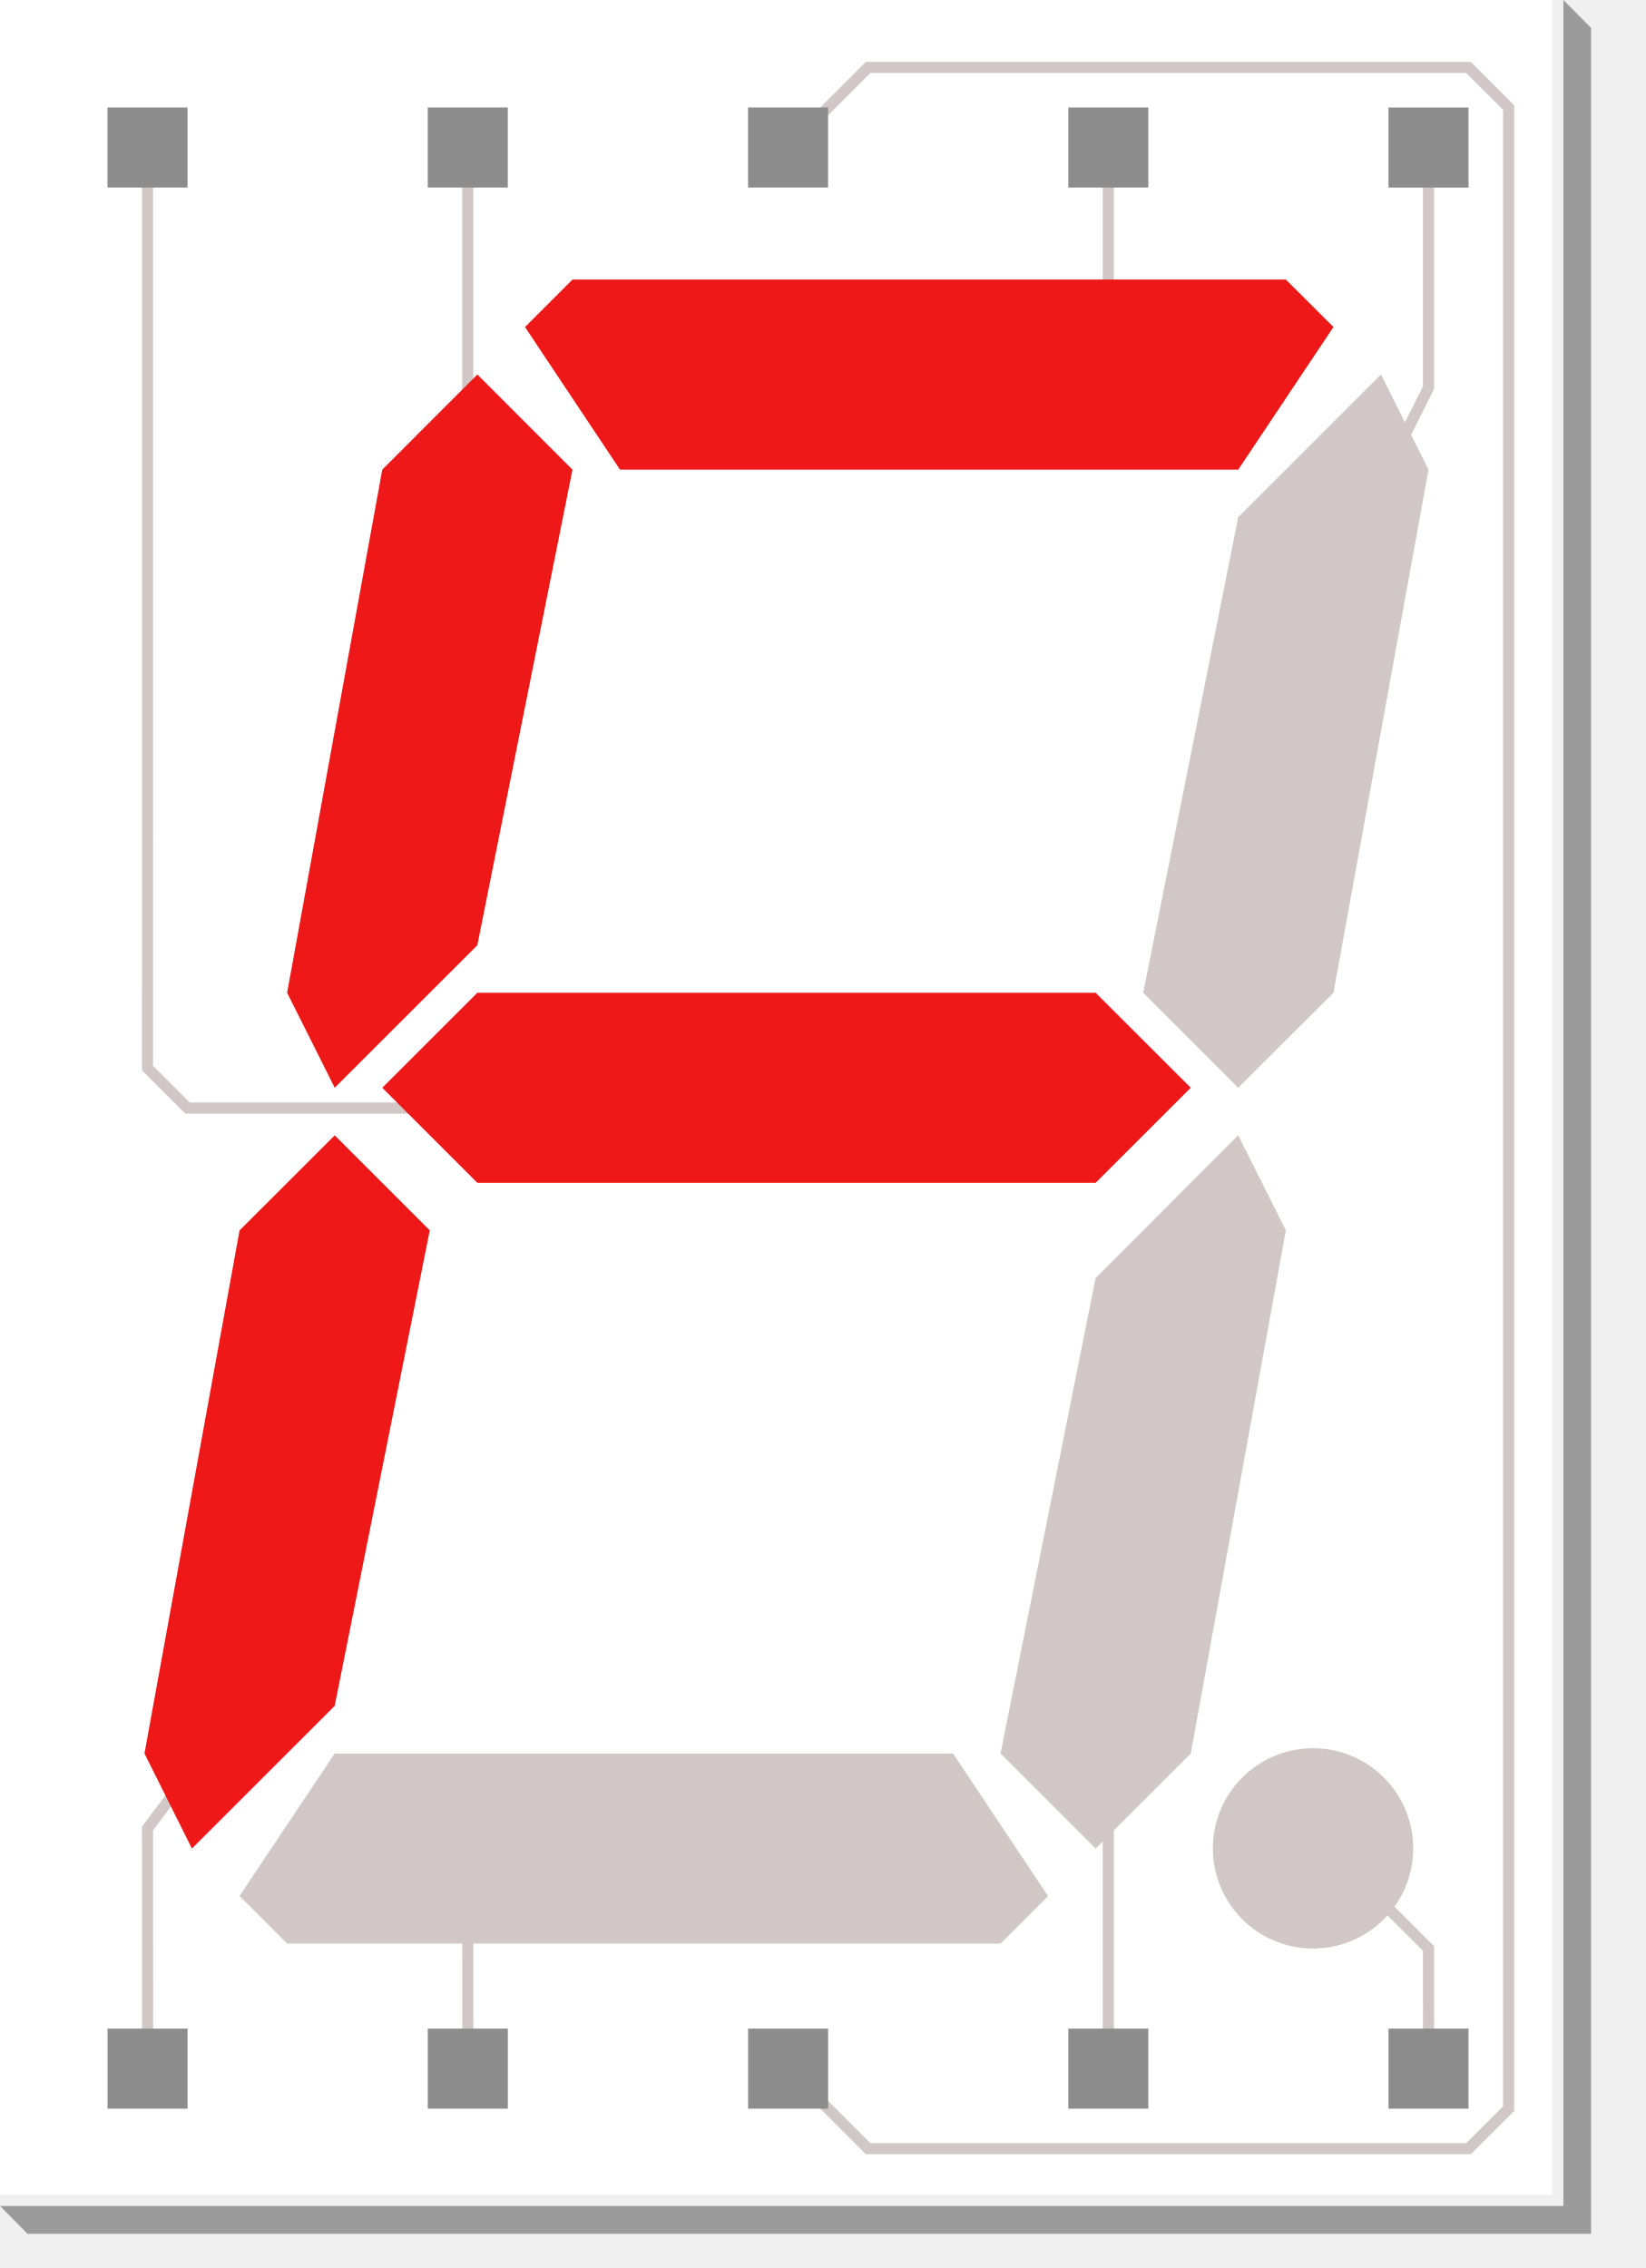
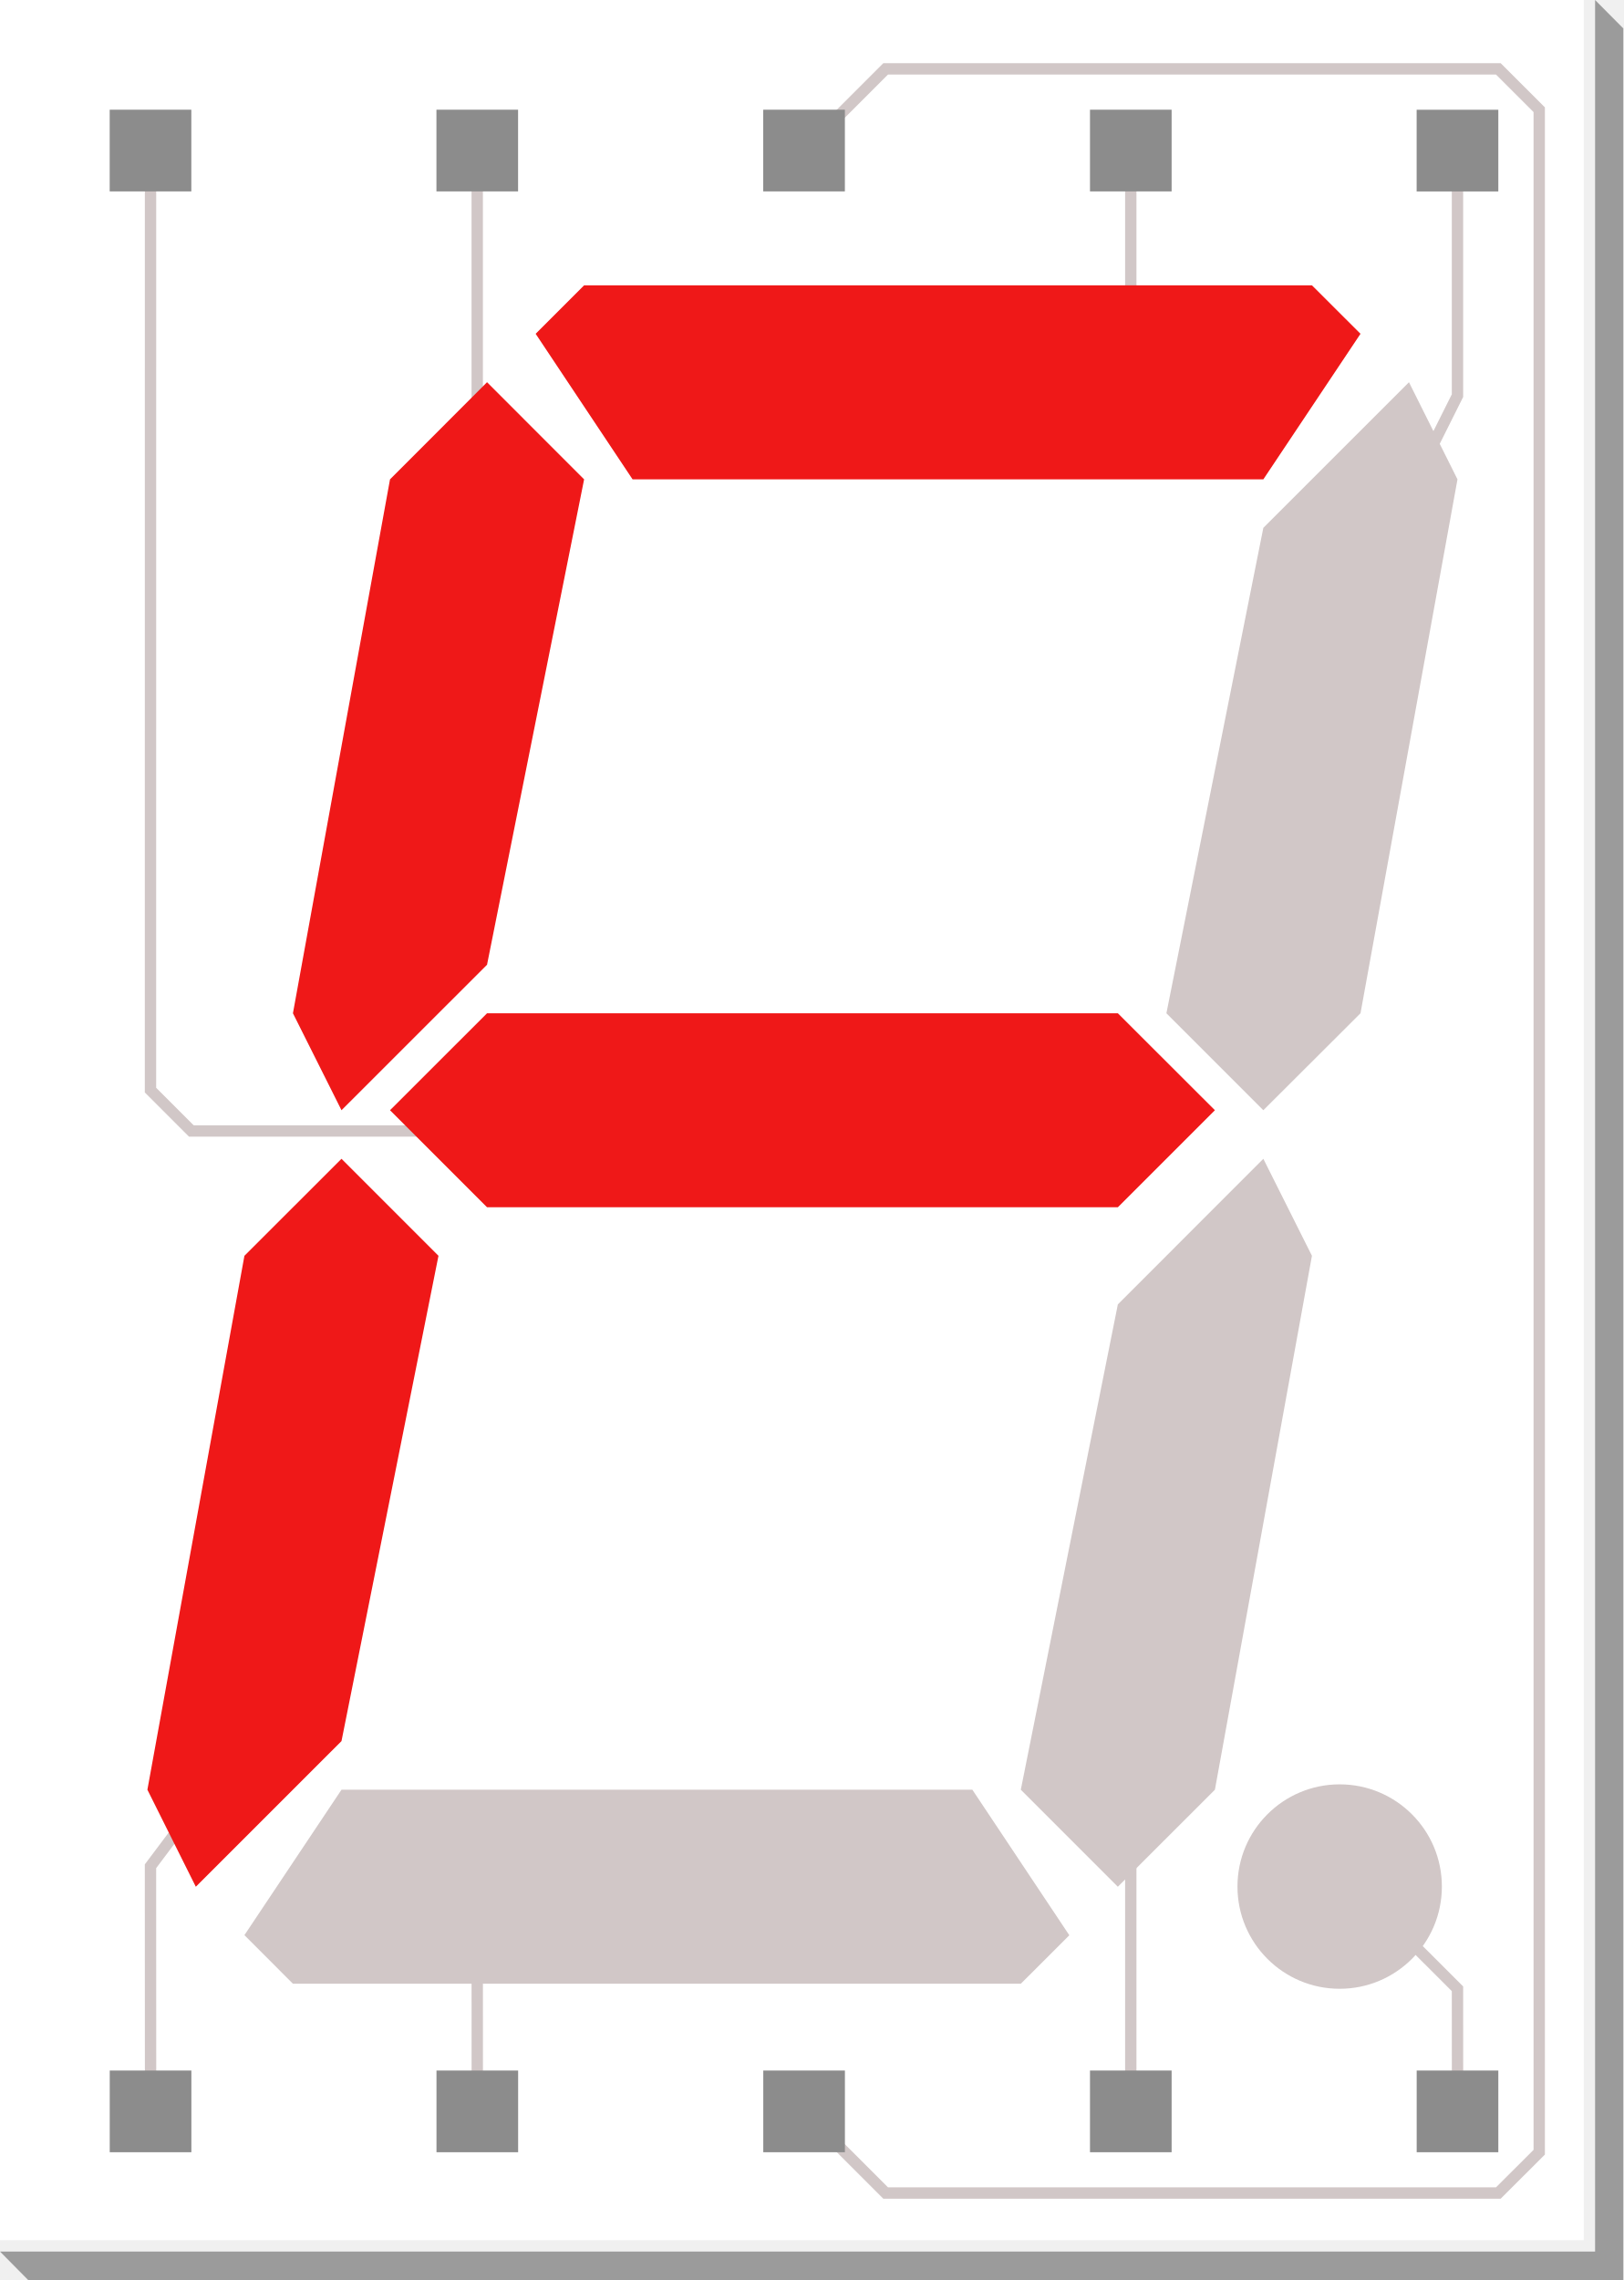
- <svg xmlns="http://www.w3.org/2000/svg" version="1.1" id="Ebene_1" x="0px" y="0px" width="37px" height="51px" viewBox="0 0 37 51" enable-background="new 0 0 37 51" xml:space="preserve">
+ <svg xmlns="http://www.w3.org/2000/svg" version="1.2" baseProfile="tiny" id="Ebene_1" x="0px" y="0px" width="35.77px" height="50.232px" viewBox="0 0 35.77 50.232" xml:space="preserve">
  <rect id="connector6pin" x="31.216" y="2.418" fill="none" width="1.8" height="1.8" />
  <rect id="connector7pin" x="24.018" y="2.417" fill="none" width="1.799" height="1.8" />
  <rect id="connector8pin" x="16.818" y="2.417" fill="none" width="1.799" height="1.8" />
  <rect id="connector9pin" x="9.617" y="2.417" fill="none" width="1.799" height="1.8" />
  <rect id="connector0pin" x="2.417" y="2.417" fill="none" width="1.799" height="1.8" />
  <rect id="connector5pin" x="31.217" y="45.617" fill="none" width="1.799" height="1.8" />
  <rect id="connector4pin" x="24.018" y="45.617" fill="none" width="1.799" height="1.8" />
  <rect id="connector3pin" x="16.819" y="45.617" fill="none" width="1.799" height="1.8" />
  <rect id="connector2pin" x="9.618" y="45.617" fill="none" width="1.799" height="1.8" />
  <rect id="connector1pin" x="2.418" y="45.617" fill="none" width="1.799" height="1.8" />
  <rect id="connector6terminal" x="31.216" y="2.418" fill="none" width="1.8" height="1.8" />
  <rect id="connector7terminal" x="24.018" y="2.417" fill="none" width="1.799" height="1.8" />
  <rect id="connector8terminal" x="16.818" y="2.417" fill="none" width="1.799" height="1.8" />
  <rect id="connector9terminal" x="9.617" y="2.417" fill="none" width="1.799" height="1.8" />
  <rect id="connector0terminal" x="2.417" y="2.417" fill="none" width="1.799" height="1.8" />
  <rect id="connector5terminal" x="31.217" y="45.617" fill="none" width="1.799" height="1.8" />
  <rect id="connector4terminal" x="24.018" y="45.617" fill="none" width="1.799" height="1.8" />
  <rect id="connector3terminal" x="16.819" y="45.617" fill="none" width="1.799" height="1.8" />
  <rect id="connector2terminal" x="9.618" y="45.617" fill="none" width="1.799" height="1.8" />
  <rect id="connector1terminal" x="2.418" y="45.617" fill="none" width="1.799" height="1.8" />
  <g id="breadboard">
    <rect fill="#FFFFFF" width="34.898" height="49.355" />
    <polygon fill="#9B9B9B" points="0,49.605 0.62,50.232 35.77,50.232 35.77,0.626 35.148,0 35.148,49.605  " />
    <line fill="none" stroke="#D1C7C7" stroke-width="0.25" x1="24.917" y1="3.316" x2="24.917" y2="7.816" />
    <polyline fill="none" stroke="#D1C7C7" stroke-width="0.25" points="32.116,3.318 32.116,8.717 31.216,10.517  " />
    <line fill="none" stroke="#D1C7C7" stroke-width="0.25" x1="24.917" y1="46.518" x2="24.917" y2="38.417" />
    <polyline fill="none" stroke="#D1C7C7" stroke-width="0.25" points="32.117,46.518 32.116,43.816 30.316,42.018  " />
    <line fill="none" stroke="#D1C7C7" stroke-width="0.25" x1="10.517" y1="46.518" x2="10.516" y2="42.018" />
    <line fill="none" stroke="#D1C7C7" stroke-width="0.25" x1="10.516" y1="3.316" x2="10.516" y2="12.316" />
    <polyline fill="none" stroke="#D1C7C7" stroke-width="0.25" points="3.317,3.316 3.316,24.017 4.216,24.917 12.316,24.917  " />
    <polyline fill="none" stroke="#D1C7C7" stroke-width="0.25" points="17.718,46.518 19.516,48.316 33.016,48.316 33.917,47.417    33.917,2.417 33.016,1.517 19.516,1.517 17.717,3.316  " />
    <polyline fill="none" stroke="#D1C7C7" stroke-width="0.25" points="3.318,46.518 3.316,41.117 6.016,37.518  " />
    <polygon fill="#EF1818" points="12.871,6.286 28.909,6.286 29.979,7.354 27.838,10.561 13.939,10.561 11.803,7.354  " />
    <polygon fill="#D1C7C7" points="31.047,8.421 32.116,10.561 29.979,22.324 27.838,24.46 25.702,22.324 27.838,11.629  " />
    <polygon fill="#D1C7C7" points="27.838,25.53 28.909,27.667 26.771,39.43 24.632,41.568 22.494,39.43 24.632,28.738  " />
    <polygon fill="#D1C7C7" points="22.494,43.705 6.455,43.705 5.386,42.634 7.525,39.43 21.426,39.43 23.563,42.637  " />
    <polygon fill="#EF1818" points="4.315,41.568 3.248,39.43 5.386,27.667 7.525,25.53 9.662,27.667 7.525,38.359  " />
    <polygon fill="#EF1818" points="7.525,24.46 6.455,22.324 8.594,10.561 10.732,8.421 12.871,10.561 10.732,21.255  " />
    <polyline fill="#EF1818" points="8.594,24.46 10.732,22.324 24.632,22.324 26.771,24.46 24.632,26.598 10.732,26.598  " />
    <circle fill="#D1C7C7" cx="29.52" cy="41.564" r="2.252" />
    <rect x="31.216" y="2.418" fill="#8C8C8C" width="1.8" height="1.8" />
    <rect x="24.018" y="2.417" fill="#8C8C8C" width="1.799" height="1.8" />
    <rect x="16.818" y="2.417" fill="#8C8C8C" width="1.799" height="1.8" />
    <rect x="9.617" y="2.417" fill="#8C8C8C" width="1.799" height="1.8" />
    <rect x="2.417" y="2.417" fill="#8C8C8C" width="1.799" height="1.8" />
    <rect x="31.217" y="45.617" fill="#8C8C8C" width="1.799" height="1.8" />
    <rect x="24.018" y="45.617" fill="#8C8C8C" width="1.799" height="1.8" />
    <rect x="16.819" y="45.617" fill="#8C8C8C" width="1.799" height="1.8" />
    <rect x="9.618" y="45.617" fill="#8C8C8C" width="1.799" height="1.8" />
    <rect x="2.418" y="45.617" fill="#8C8C8C" width="1.799" height="1.8" />
    <path fill="none" d="M34.898,0.25v49.105H0.25V0.25H34.898 M35.148,0H0v49.605h35.148V0L35.148,0z" />
    <polygon fill="none" points="0,49.605 0.62,50.232 35.77,50.232 35.77,0.626 35.148,0 35.148,49.605  " />
  </g>
+   <rect id="connector10pin" x="2.417" y="2.417" fill="none" width="1.799" height="1.8" />
+   <rect id="connector10terminal" x="2.417" y="2.417" fill="none" width="1.799" height="1.8" />
</svg>
